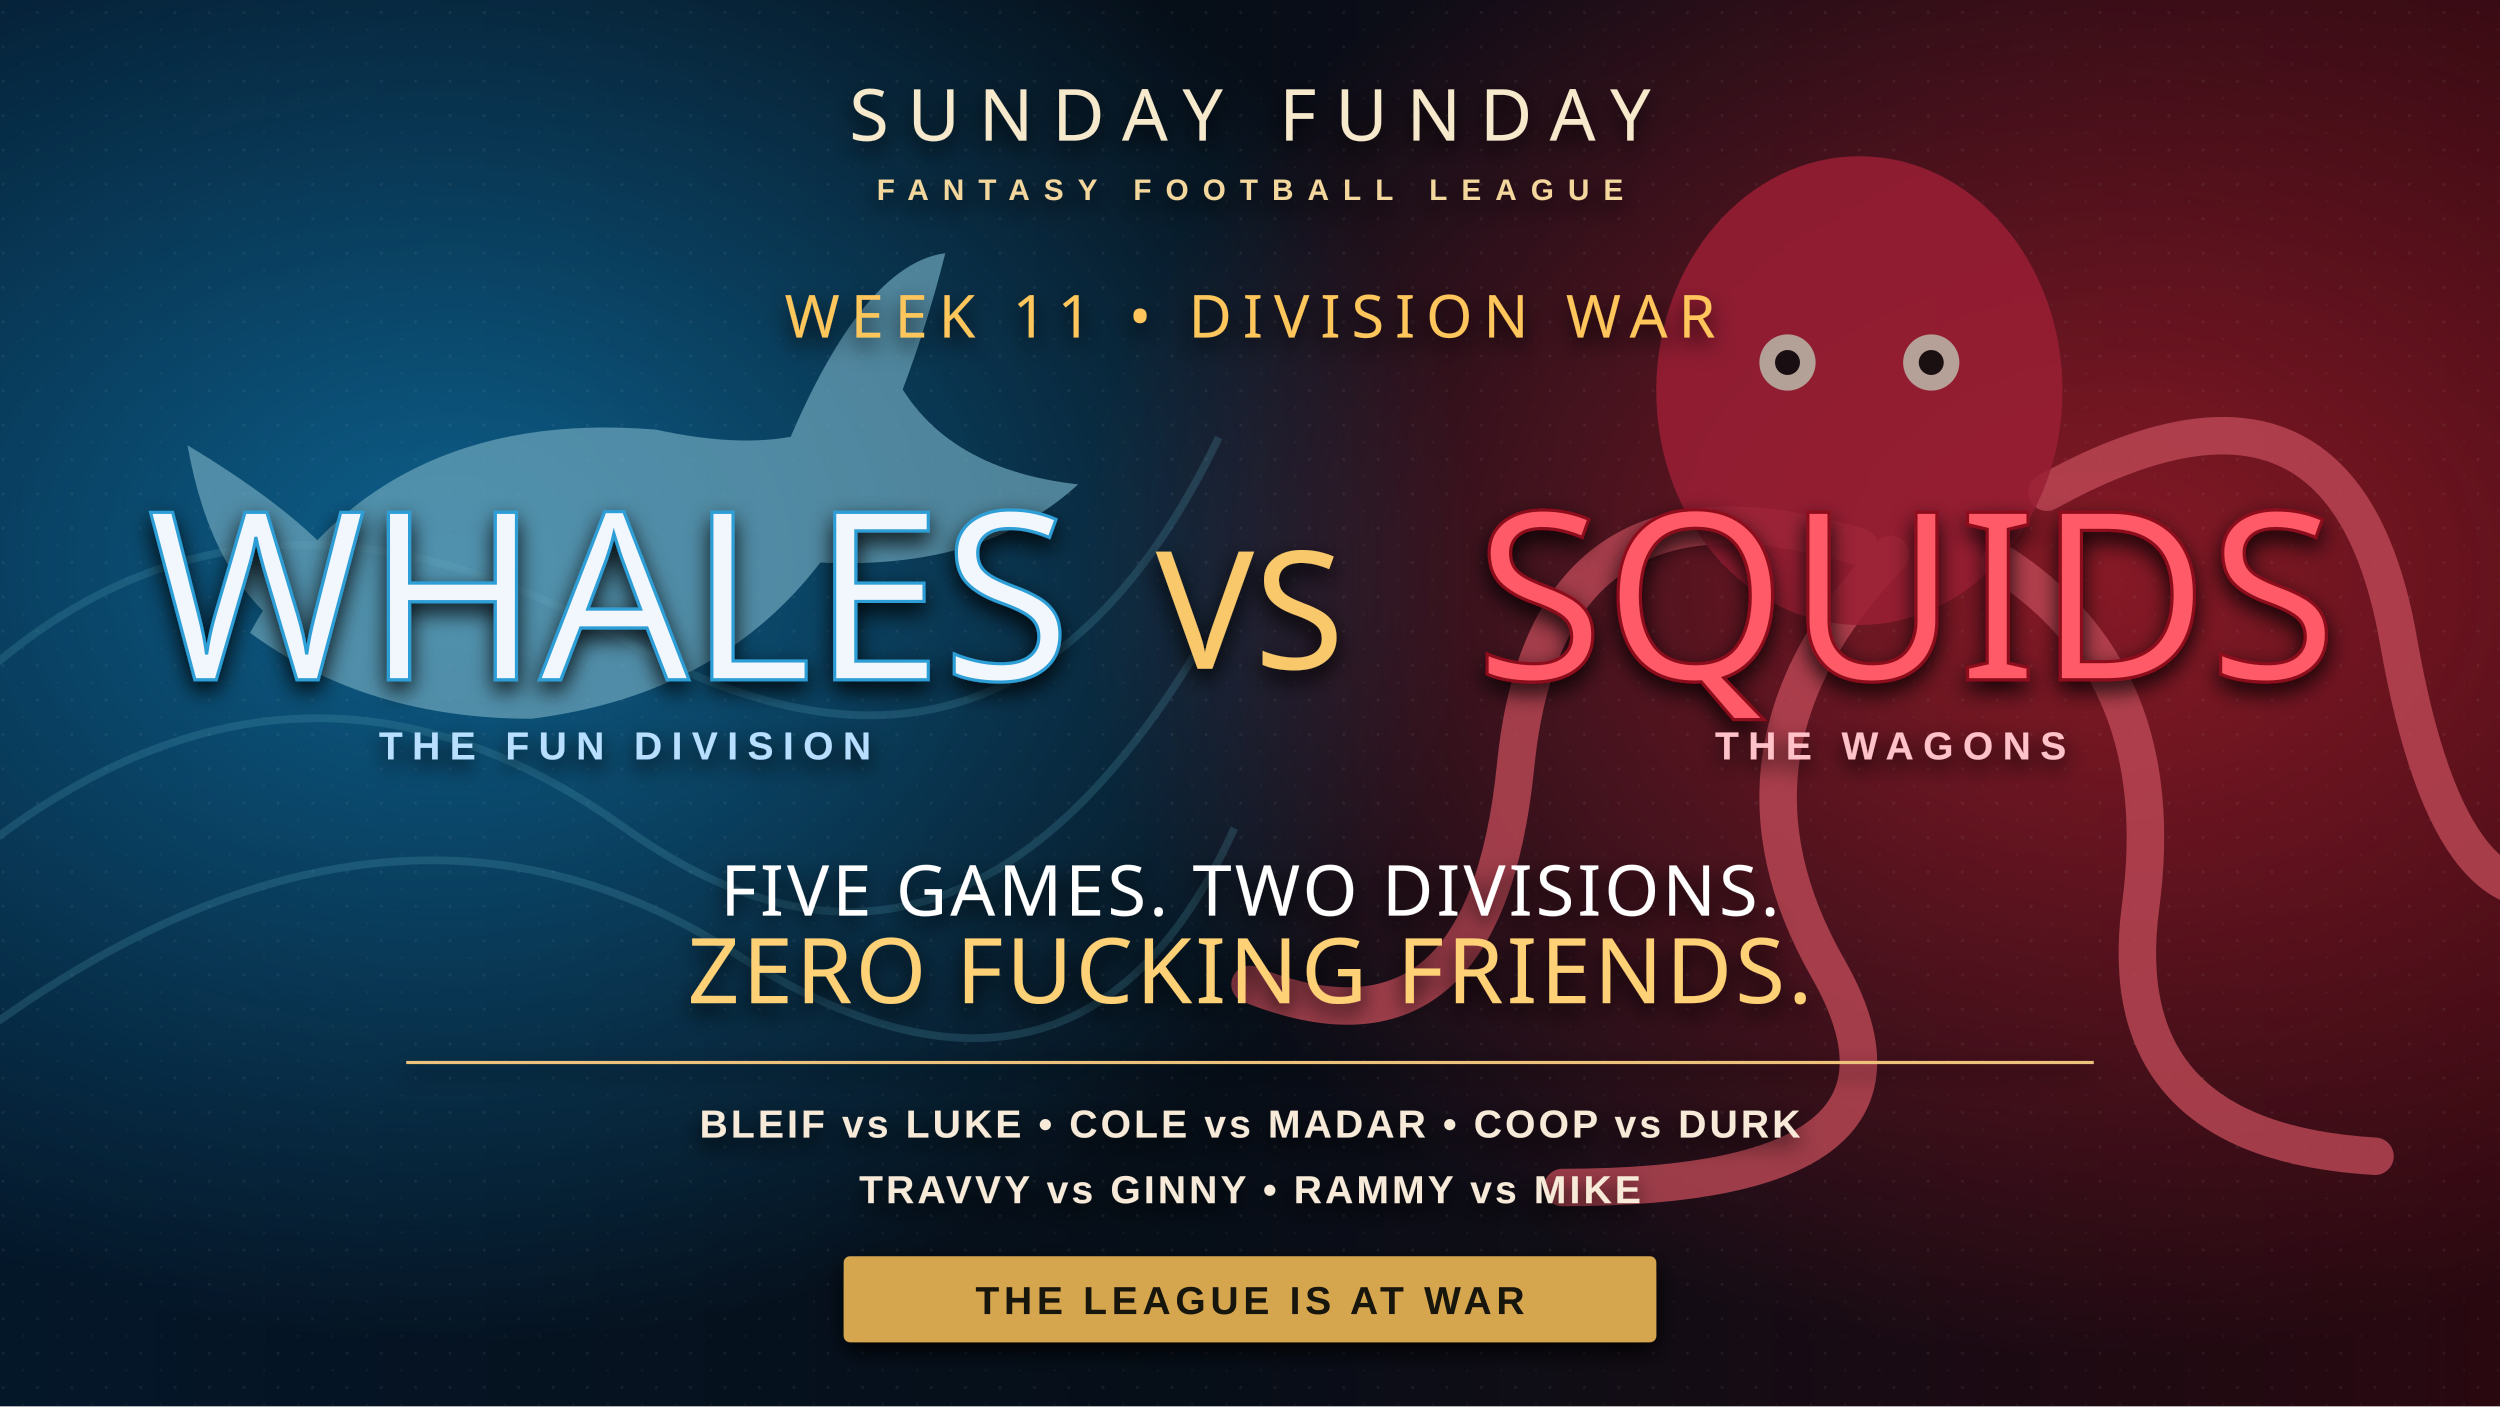
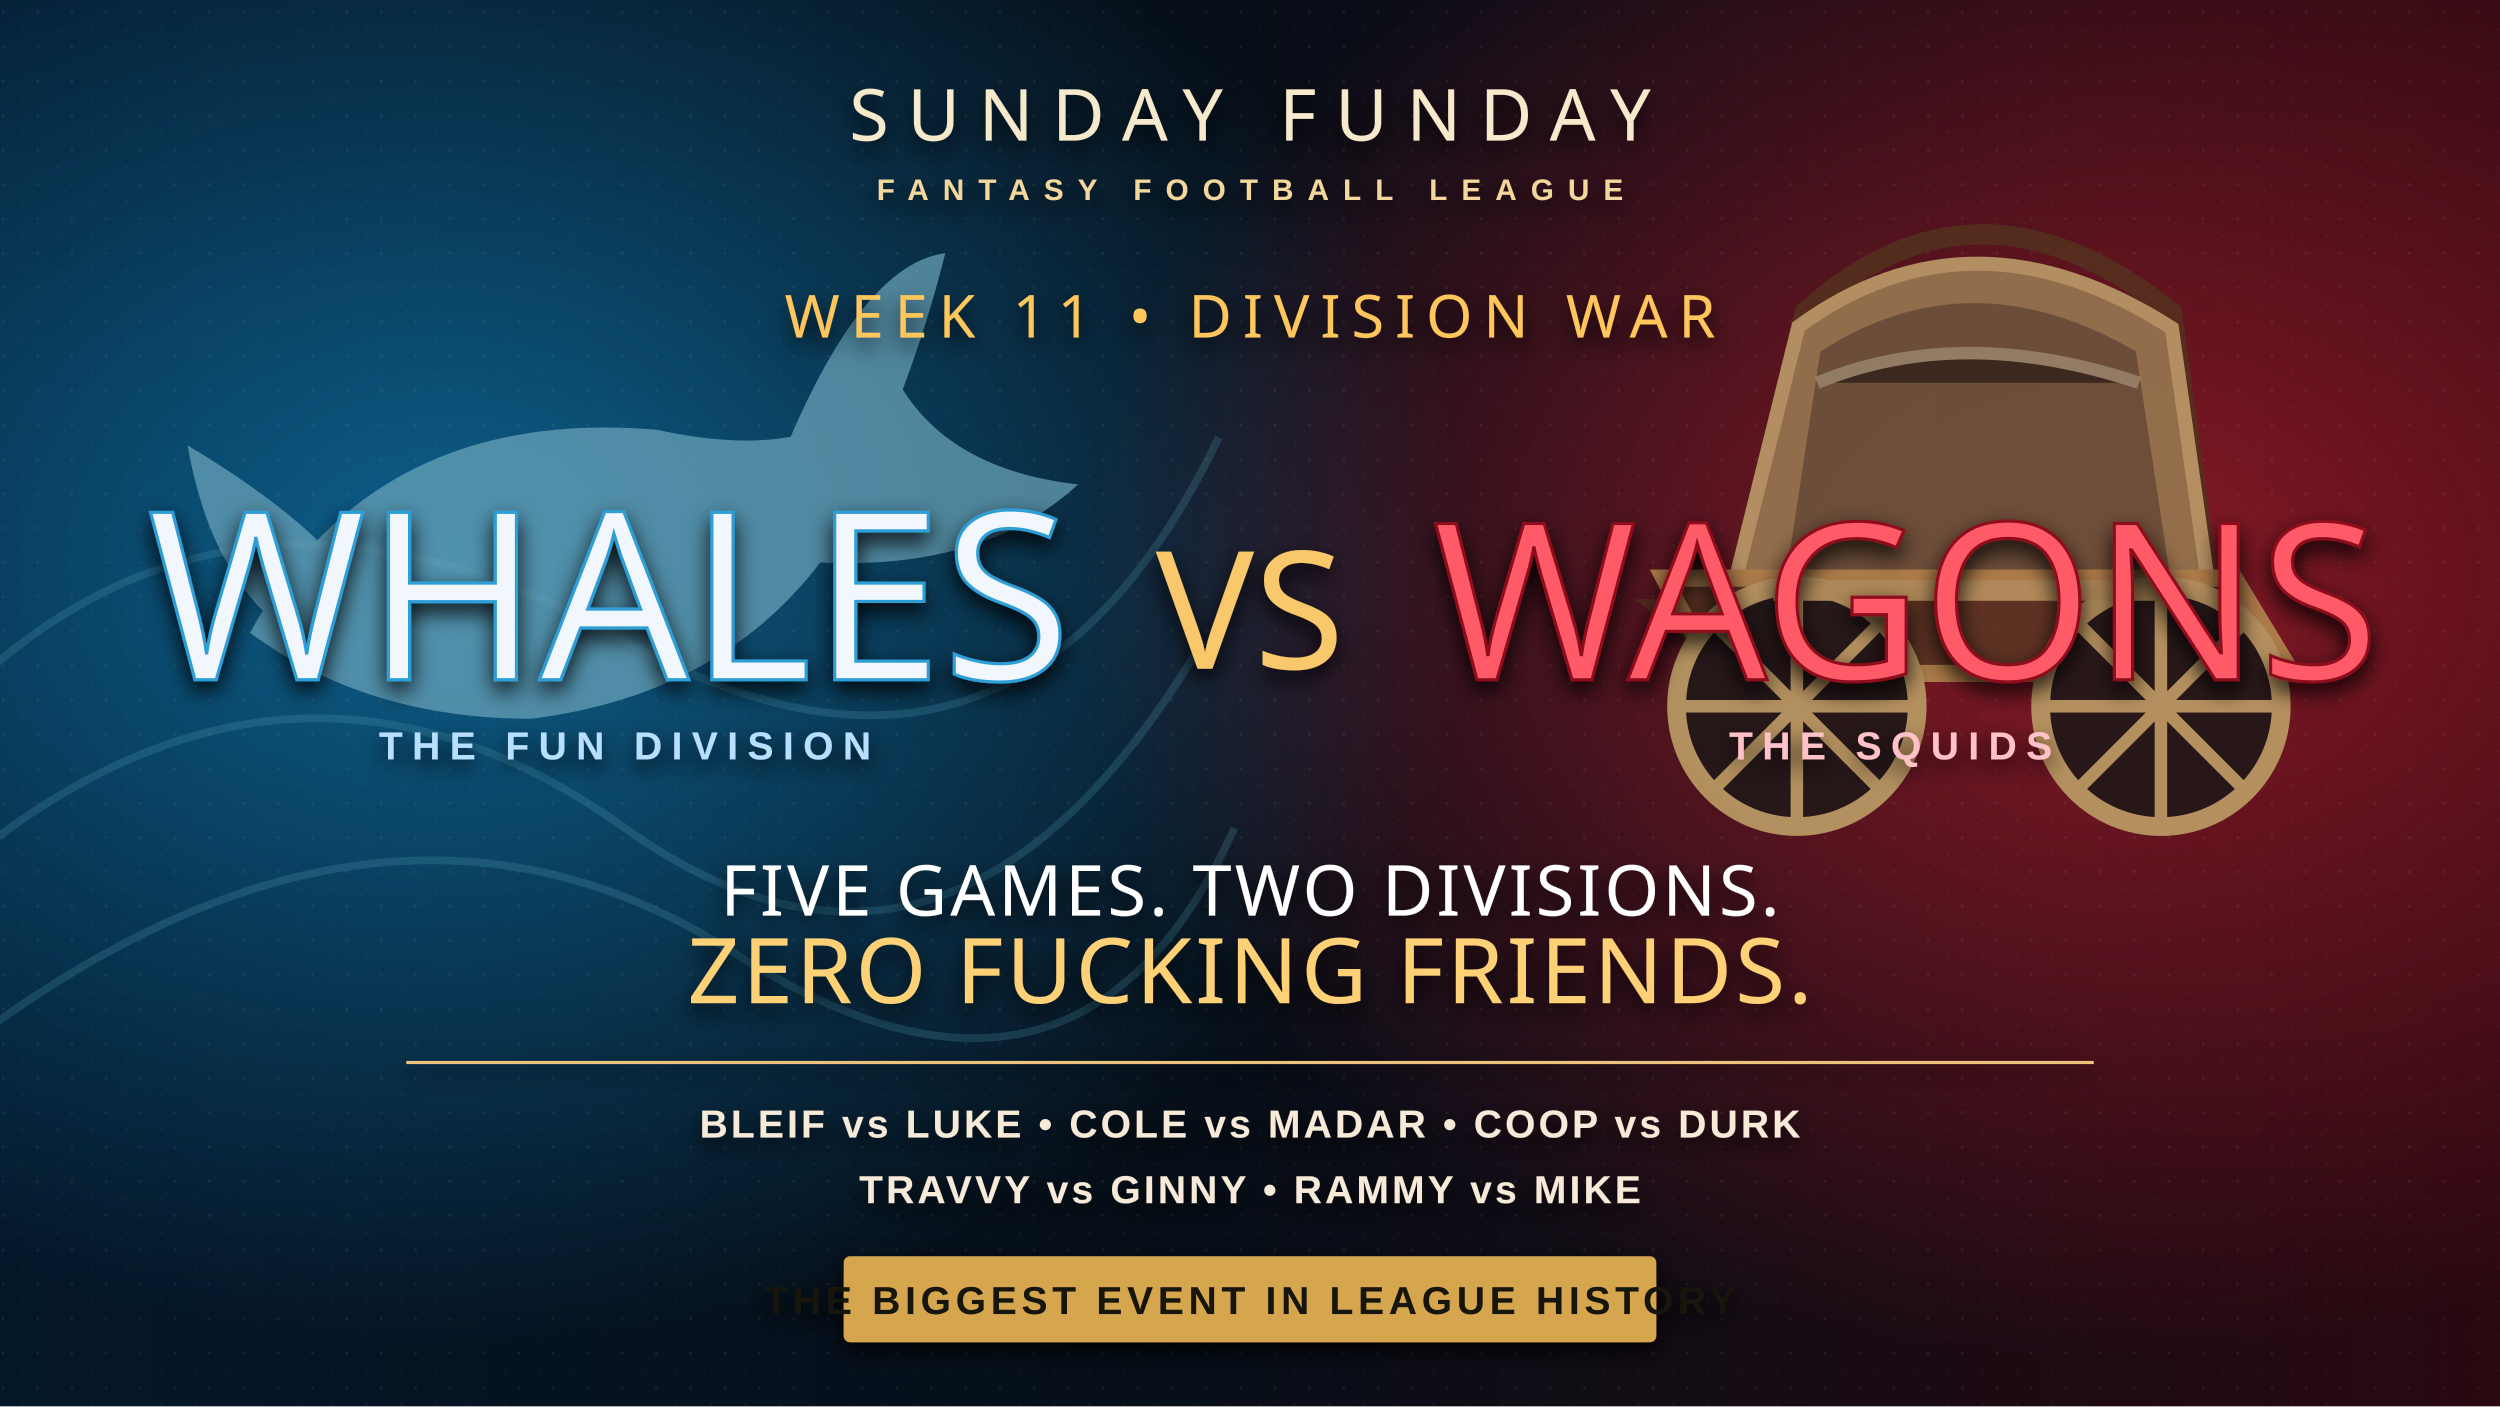
- <svg xmlns="http://www.w3.org/2000/svg" viewBox="0 0 1600 900" role="img" aria-label="Sunday Funday Week 11 Division War: Whales versus Squids">
+ <svg xmlns="http://www.w3.org/2000/svg" viewBox="0 0 1600 900" role="img" aria-label="Sunday Funday Week 11 Division War: Whales versus Wagons">
  <defs>
    <linearGradient id="bg">
      <stop stop-color="#041b32" />
      <stop offset=".48" stop-color="#07101b" />
      <stop offset="1" stop-color="#350811" />
    </linearGradient>
    <radialGradient id="blue">
      <stop stop-color="#139de3" stop-opacity=".75" />
      <stop offset="1" stop-color="#139de3" stop-opacity="0" />
    </radialGradient>
    <radialGradient id="red">
      <stop stop-color="#ec2739" stop-opacity=".7" />
      <stop offset="1" stop-color="#ec2739" stop-opacity="0" />
    </radialGradient>
    <filter id="glow">
      <feGaussianBlur stdDeviation="18" />
    </filter>
    <filter id="shadow">
      <feDropShadow dx="0" dy="6" stdDeviation="7" flood-opacity=".9" />
    </filter>
    <pattern id="grain" width="22" height="22" patternUnits="userSpaceOnUse">
      <circle cx="2" cy="8" r="1" fill="#fff" opacity=".08" />
      <circle cx="15" cy="19" r=".7" fill="#fff" opacity=".07" />
    </pattern>
  </defs>
  <rect width="1600" height="900" fill="url(#bg)" />
  <ellipse cx="290" cy="360" rx="650" ry="500" fill="url(#blue)" />
  <ellipse cx="1340" cy="370" rx="650" ry="500" fill="url(#red)" />
  <rect width="1600" height="900" fill="url(#grain)" />
  <g opacity=".2" fill="none" stroke="#7ce4ff" stroke-width="5">
    <path d="M-30 450 Q150 270 400 410 T780 280" />
    <path d="M-20 550 Q190 380 400 530 T770 410" />
    <path d="M-10 660 Q250 470 470 610 T790 530" />
  </g>
  <g transform="translate(160 150)" fill="#8fd9f3" opacity=".7">
    <path d="M0 255 Q80 110 260 125 Q375 150 410 85 Q440 150 530 160 Q470 215 365 210 Q300 295 180 310 Q75 310 0 255Z" />
    <path d="M330 170 Q385 20 445 12 Q423 100 380 185Z" />
    <path d="M25 255 Q-25 220 -40 135 Q35 180 65 220Z" />
  </g>
-   <g transform="translate(1190 250)" stroke="#fa5d6e" stroke-width="24" stroke-linecap="round" fill="none" opacity=".78">
-     <path d="M0 100 Q-200 40 -220 240 T-390 380" />
-     <path d="M20 105 Q-100 230 -20 370 T-190 510" />
-     <path d="M90 110 Q200 180 180 330 T330 490" />
-     <path d="M120 65 Q310 -40 345 160 T470 310" />
-   </g>
-   <g transform="translate(1190 250)" fill="#c92441" opacity=".85">
-     <ellipse rx="130" ry="150" />
-     <circle cx="-46" cy="-18" r="18" fill="#fff1dd" />
-     <circle cx="46" cy="-18" r="18" fill="#fff1dd" />
-     <circle cx="-46" cy="-18" r="8" fill="#111" />
-     <circle cx="46" cy="-18" r="8" fill="#111" />
+   <g transform="translate(1045 100)" opacity=".9">
+     <g stroke="#6d3b23" stroke-width="13" fill="none">
+       <path d="M20 290 L370 290 L420 330 L70 330Z" />
+       <path d="M65 285 L110 100 Q220 0 345 100 L370 285" />
+       <path d="M115 115 Q220 35 337 115" />
+     </g>
+     <path d="M62 286 L106 109 Q217 28 345 110 L370 286Z" fill="#c49a65" stroke="#f5ca86" stroke-width="9" />
+     <path d="M98 270 L120 125 Q216 63 322 125 L344 270Z" fill="#72513c" opacity=".65" />
+     <path d="M20 270 L385 270 L422 331 L52 331Z" fill="#754329" stroke="#e9ad62" stroke-width="11" />
+     <g stroke="#f6cc82" stroke-width="12" fill="#291d1c">
+       <circle cx="105" cy="352" r="77" />
+       <circle cx="338" cy="352" r="77" />
+     </g>
+     <g stroke="#f6cc82" stroke-width="8">
+       <path d="M105 275 V429 M28 352 H182 M51 298 L159 406 M159 298 L51 406" />
+       <path d="M338 275 V429 M261 352 H415 M284 298 L392 406 M392 298 L284 406" />
+     </g>
+     <path d="M90 278 H350" stroke="#edc079" stroke-width="13" />
+     <path d="M118 145 Q210 107 324 145" stroke="#fff1ca" stroke-width="8" opacity=".5" />
  </g>
  <rect x="0" y="0" width="1600" height="900" fill="#04070e" opacity=".24" />
  <g text-anchor="middle" font-family="Impact,Arial Black,sans-serif" filter="url(#shadow)">
    <text x="800" y="90" font-size="46" fill="#f7e9cb" letter-spacing="12">SUNDAY FUNDAY</text>
    <text x="800" y="128" font-family="Arial,sans-serif" font-weight="900" font-size="19" fill="#f3d79c" letter-spacing="9">FANTASY FOOTBALL LEAGUE</text>
    <text x="800" y="216" font-size="38" fill="#ffc65b" letter-spacing="7">WEEK 11 • DIVISION WAR</text>
    <text x="390" y="435" font-size="150" fill="#f1f7fc" stroke="#2f9ed7" stroke-width="2">WHALES</text>
    <text x="800" y="428" font-size="105" fill="#f8c86a">VS</text>
-     <text x="1220" y="435" font-size="150" fill="#ff5a67" stroke="#8d101d" stroke-width="2">SQUIDS</text>
+     <text x="1220" y="435" font-size="140" fill="#ff5a67" stroke="#8d101d" stroke-width="2">WAGONS</text>
    <text x="400" y="486" font-family="Arial,sans-serif" font-size="25" font-weight="900" fill="#b8dfff" letter-spacing="6">THE FUN DIVISION</text>
-     <text x="1210" y="486" font-family="Arial,sans-serif" font-size="25" font-weight="900" fill="#ffc2c9" letter-spacing="6">THE WAGONS</text>
+     <text x="1210" y="486" font-family="Arial,sans-serif" font-size="25" font-weight="900" fill="#ffc2c9" letter-spacing="6">THE SQUIDS</text>
    <text x="800" y="586" font-size="45" fill="#ffffff" letter-spacing="2">FIVE GAMES. TWO DIVISIONS.</text>
    <text x="800" y="642" font-size="58" fill="#ffd177" letter-spacing="2">ZERO FUCKING FRIENDS.</text>
    <rect x="260" y="679" width="1080" height="2" fill="#edc27d" />
    <text x="800" y="728" font-family="Arial,sans-serif" font-size="25" fill="#f7ead8" font-weight="900" letter-spacing="2">BLEIF vs LUKE   •   COLE vs MADAR   •   COOP vs DURK</text>
    <text x="800" y="770" font-family="Arial,sans-serif" font-size="25" fill="#f7ead8" font-weight="900" letter-spacing="2">TRAVVY vs GINNY   •   RAMMY vs MIKE</text>
    <rect x="540" y="804" width="520" height="55" rx="4" fill="#d6a64f" />
-     <text x="800" y="841" font-family="Arial,sans-serif" font-size="25" fill="#16120c" font-weight="900" letter-spacing="3">THE LEAGUE IS AT WAR</text>
+     <text x="800" y="841" font-family="Arial,sans-serif" font-size="25" fill="#16120c" font-weight="900" letter-spacing="3">THE BIGGEST EVENT IN LEAGUE HISTORY</text>
  </g>
</svg>
